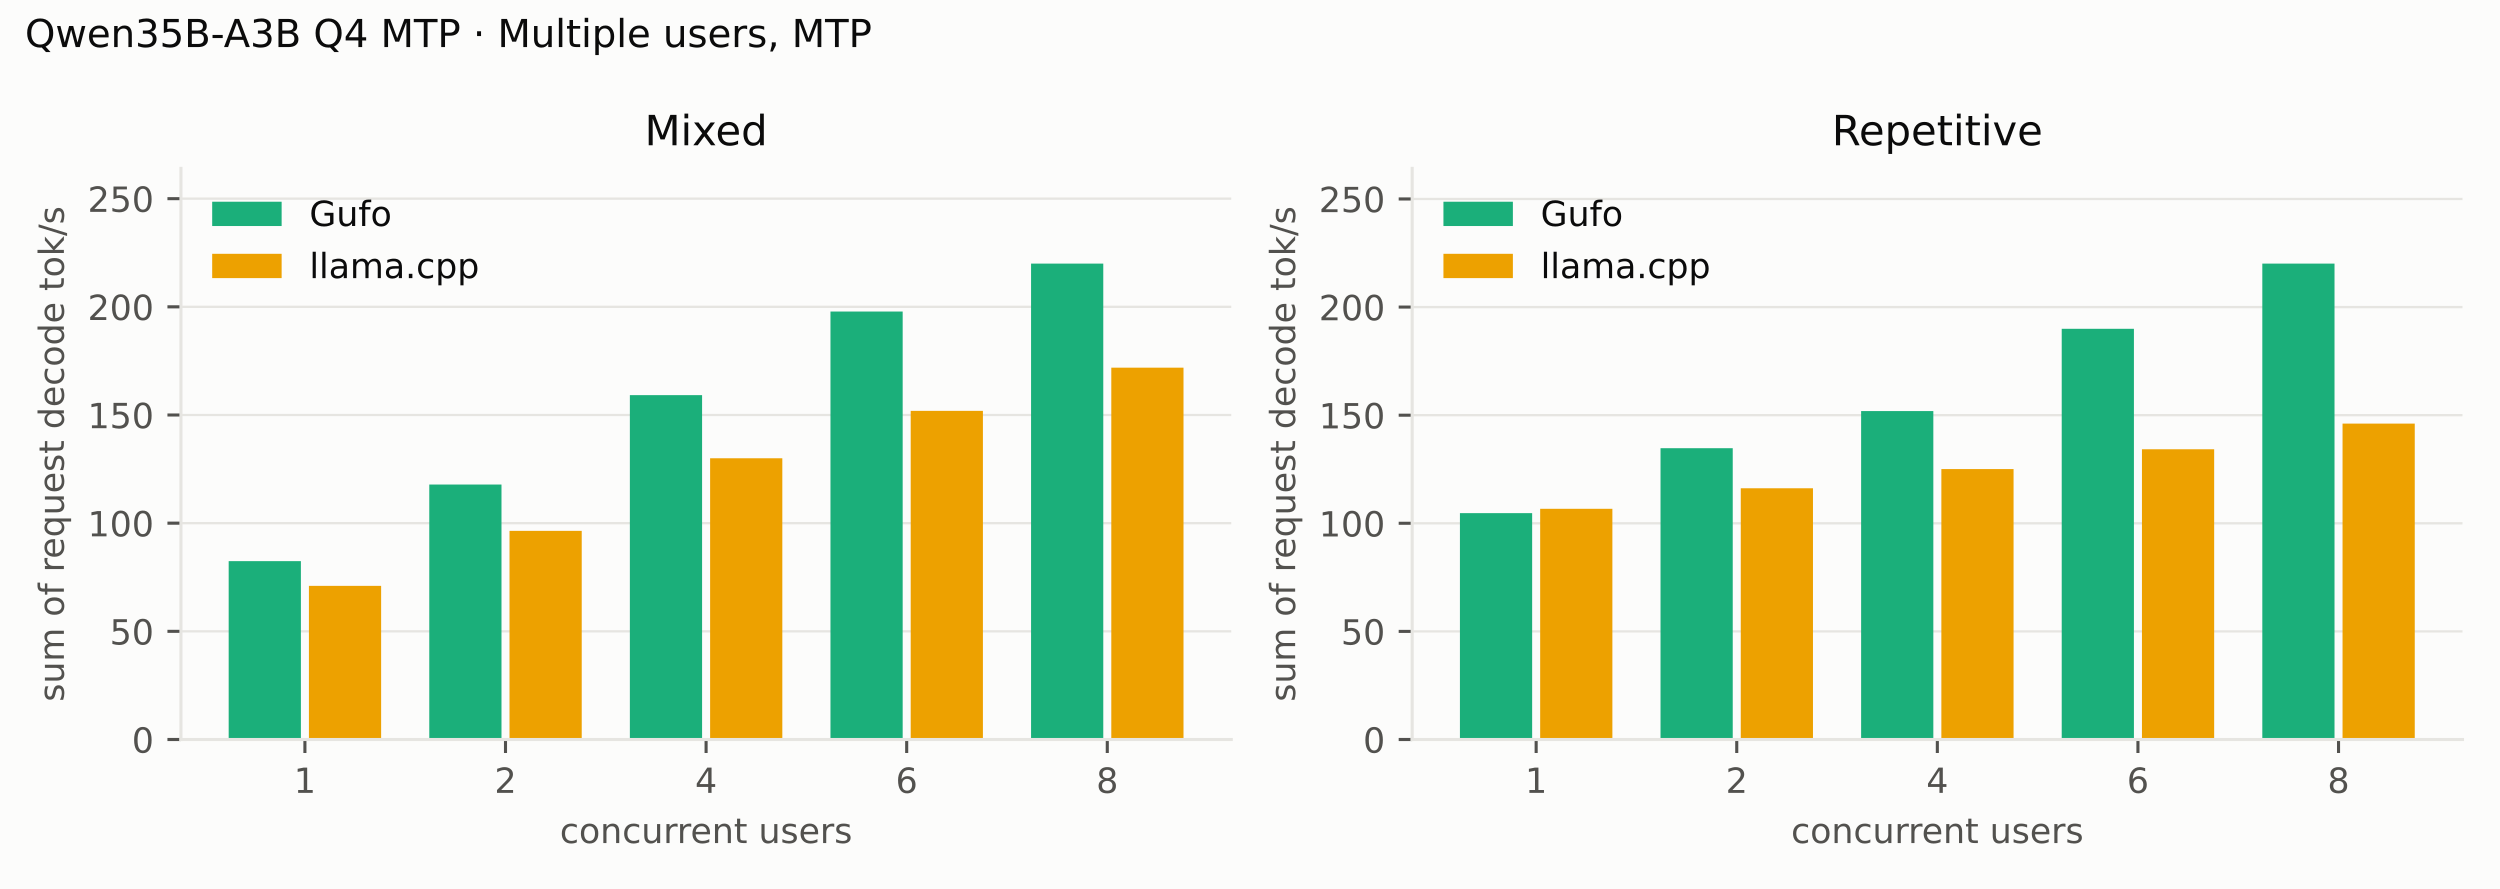
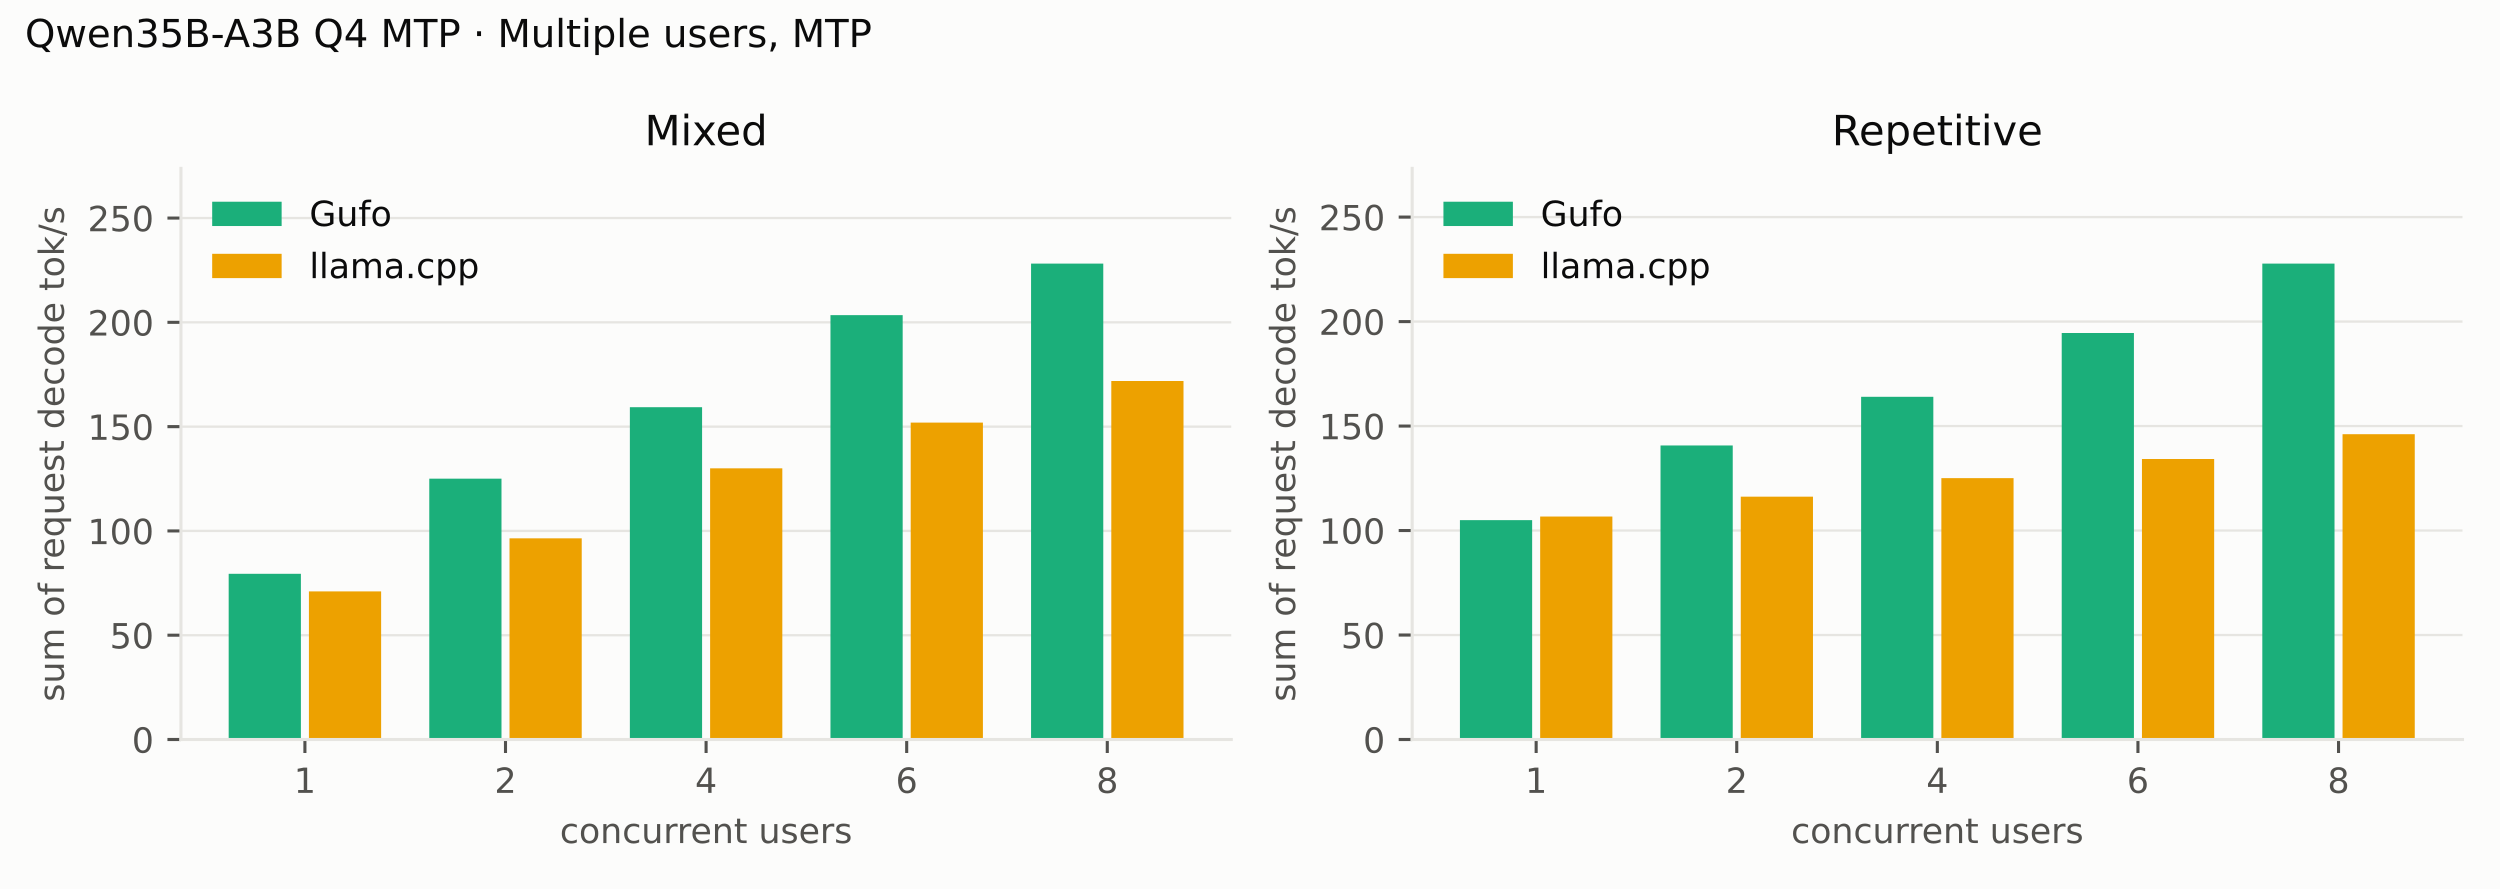
<svg xmlns="http://www.w3.org/2000/svg" xmlns:xlink="http://www.w3.org/1999/xlink" width="648pt" height="230.4pt" viewBox="0 0 648 230.4" version="1.1">
  <defs>
    <style type="text/css">*{stroke-linejoin: round; stroke-linecap: butt}</style>
  </defs>
  <g id="figure_1">
    <g id="patch_1">
      <path d="M 0 230.4 L 648 230.4 L 648 0 L 0 0 z " style="fill: #fcfcfb" />
    </g>
    <g id="axes_1">
      <g id="patch_2">
        <path d="M 46.899 191.68 L 319.14 191.68 L 319.14 43.647 L 46.899 43.647 z " style="fill: #fcfcfb" />
      </g>
      <g id="matplotlib.axis_1">
        <g id="xtick_1">
          <g id="line2d_1">
            <defs>
              <path id="m1ebf051f68" d="M 0 0 L 0 3.5 " style="stroke: #52514e; stroke-width: 0.8" />
            </defs>
            <g>
              <use xlink:href="#m1ebf051f68" x="79.032" y="191.68" style="fill: #52514e; stroke: #52514e; stroke-width: 0.8" />
            </g>
          </g>
          <g id="text_1">
            <text style="font-size: 9px; font-family: 'DejaVu Sans', 'Bitstream Vera Sans', 'Computer Modern Sans Serif', 'Lucida Grande', 'Verdana', 'Geneva', 'Lucid', 'Arial', 'Helvetica', 'Avant Garde', sans-serif; text-anchor: middle; fill: #52514e" x="79.032" y="205.518" transform="rotate(-0 79.03174 205.5179)">1</text>
          </g>
        </g>
        <g id="xtick_2">
          <g id="line2d_2">
            <g>
              <use xlink:href="#m1ebf051f68" x="131.026" y="191.68" style="fill: #52514e; stroke: #52514e; stroke-width: 0.8" />
            </g>
          </g>
          <g id="text_2">
            <text style="font-size: 9px; font-family: 'DejaVu Sans', 'Bitstream Vera Sans', 'Computer Modern Sans Serif', 'Lucida Grande', 'Verdana', 'Geneva', 'Lucid', 'Arial', 'Helvetica', 'Avant Garde', sans-serif; text-anchor: middle; fill: #52514e" x="131.026" y="205.518" transform="rotate(-0 131.0257 205.5179)">2</text>
          </g>
        </g>
        <g id="xtick_3">
          <g id="line2d_3">
            <g>
              <use xlink:href="#m1ebf051f68" x="183.02" y="191.68" style="fill: #52514e; stroke: #52514e; stroke-width: 0.8" />
            </g>
          </g>
          <g id="text_3">
            <text style="font-size: 9px; font-family: 'DejaVu Sans', 'Bitstream Vera Sans', 'Computer Modern Sans Serif', 'Lucida Grande', 'Verdana', 'Geneva', 'Lucid', 'Arial', 'Helvetica', 'Avant Garde', sans-serif; text-anchor: middle; fill: #52514e" x="183.02" y="205.518" transform="rotate(-0 183.0197 205.5179)">4</text>
          </g>
        </g>
        <g id="xtick_4">
          <g id="line2d_4">
            <g>
              <use xlink:href="#m1ebf051f68" x="235.014" y="191.68" style="fill: #52514e; stroke: #52514e; stroke-width: 0.8" />
            </g>
          </g>
          <g id="text_4">
            <text style="font-size: 9px; font-family: 'DejaVu Sans', 'Bitstream Vera Sans', 'Computer Modern Sans Serif', 'Lucida Grande', 'Verdana', 'Geneva', 'Lucid', 'Arial', 'Helvetica', 'Avant Garde', sans-serif; text-anchor: middle; fill: #52514e" x="235.014" y="205.518" transform="rotate(-0 235.0137 205.5179)">6</text>
          </g>
        </g>
        <g id="xtick_5">
          <g id="line2d_5">
            <g>
              <use xlink:href="#m1ebf051f68" x="287.008" y="191.68" style="fill: #52514e; stroke: #52514e; stroke-width: 0.8" />
            </g>
          </g>
          <g id="text_5">
            <text style="font-size: 9px; font-family: 'DejaVu Sans', 'Bitstream Vera Sans', 'Computer Modern Sans Serif', 'Lucida Grande', 'Verdana', 'Geneva', 'Lucid', 'Arial', 'Helvetica', 'Avant Garde', sans-serif; text-anchor: middle; fill: #52514e" x="287.008" y="205.518" transform="rotate(-0 287.0077 205.5179)">8</text>
          </g>
        </g>
        <g id="text_6">
          <text style="font-size: 9px; font-family: 'DejaVu Sans', 'Bitstream Vera Sans', 'Computer Modern Sans Serif', 'Lucida Grande', 'Verdana', 'Geneva', 'Lucid', 'Arial', 'Helvetica', 'Avant Garde', sans-serif; text-anchor: middle; fill: #52514e" x="183.02" y="218.518" transform="rotate(-0 183.0197 218.5179)">concurrent users</text>
        </g>
      </g>
      <g id="matplotlib.axis_2">
        <g id="ytick_1">
          <g id="line2d_6">
            <path d="M 46.899 191.68 L 319.14 191.68 " clip-path="url(#p1bdd1d52e2)" style="fill: none; stroke: #e6e5e1; stroke-width: 0.6; stroke-linecap: square" />
          </g>
          <g id="line2d_7">
            <defs>
              <path id="m680e5b1e24" d="M 0 0 L -3.5 0 " style="stroke: #52514e; stroke-width: 0.8" />
            </defs>
            <g>
              <use xlink:href="#m680e5b1e24" x="46.899" y="191.68" style="fill: #52514e; stroke: #52514e; stroke-width: 0.8" />
            </g>
          </g>
          <g id="text_7">
            <text style="font-size: 9px; font-family: 'DejaVu Sans', 'Bitstream Vera Sans', 'Computer Modern Sans Serif', 'Lucida Grande', 'Verdana', 'Geneva', 'Lucid', 'Arial', 'Helvetica', 'Avant Garde', sans-serif; text-anchor: end; fill: #52514e" x="39.899" y="195.099" transform="rotate(-0 39.89945 195.0989)">0</text>
          </g>
        </g>
        <g id="ytick_2">
          <g id="line2d_8">
-             <path d="M 46.899 163.642 L 319.14 163.642 " clip-path="url(#p1bdd1d52e2)" style="fill: none; stroke: #e6e5e1; stroke-width: 0.6; stroke-linecap: square" />
+             <path d="M 46.899 164.647 L 319.14 164.647 " clip-path="url(#p1bdd1d52e2)" style="fill: none; stroke: #e6e5e1; stroke-width: 0.6; stroke-linecap: square" />
          </g>
          <g id="line2d_9">
            <g>
-               <use xlink:href="#m680e5b1e24" x="46.899" y="163.642" style="fill: #52514e; stroke: #52514e; stroke-width: 0.8" />
+               <use xlink:href="#m680e5b1e24" x="46.899" y="164.647" style="fill: #52514e; stroke: #52514e; stroke-width: 0.8" />
            </g>
          </g>
          <g id="text_8">
-             <text style="font-size: 9px; font-family: 'DejaVu Sans', 'Bitstream Vera Sans', 'Computer Modern Sans Serif', 'Lucida Grande', 'Verdana', 'Geneva', 'Lucid', 'Arial', 'Helvetica', 'Avant Garde', sans-serif; text-anchor: end; fill: #52514e" x="39.899" y="167.061" transform="rotate(-0 39.89945 167.0611)">50</text>
+             <text style="font-size: 9px; font-family: 'DejaVu Sans', 'Bitstream Vera Sans', 'Computer Modern Sans Serif', 'Lucida Grande', 'Verdana', 'Geneva', 'Lucid', 'Arial', 'Helvetica', 'Avant Garde', sans-serif; text-anchor: end; fill: #52514e" x="39.899" y="168.066" transform="rotate(-0 39.89945 168.0663)">50</text>
          </g>
        </g>
        <g id="ytick_3">
          <g id="line2d_10">
-             <path d="M 46.899 135.604 L 319.14 135.604 " clip-path="url(#p1bdd1d52e2)" style="fill: none; stroke: #e6e5e1; stroke-width: 0.6; stroke-linecap: square" />
+             <path d="M 46.899 137.615 L 319.14 137.615 " clip-path="url(#p1bdd1d52e2)" style="fill: none; stroke: #e6e5e1; stroke-width: 0.6; stroke-linecap: square" />
          </g>
          <g id="line2d_11">
            <g>
-               <use xlink:href="#m680e5b1e24" x="46.899" y="135.604" style="fill: #52514e; stroke: #52514e; stroke-width: 0.8" />
+               <use xlink:href="#m680e5b1e24" x="46.899" y="137.615" style="fill: #52514e; stroke: #52514e; stroke-width: 0.8" />
            </g>
          </g>
          <g id="text_9">
-             <text style="font-size: 9px; font-family: 'DejaVu Sans', 'Bitstream Vera Sans', 'Computer Modern Sans Serif', 'Lucida Grande', 'Verdana', 'Geneva', 'Lucid', 'Arial', 'Helvetica', 'Avant Garde', sans-serif; text-anchor: end; fill: #52514e" x="39.899" y="139.023" transform="rotate(-0 39.89945 139.0233)">100</text>
+             <text style="font-size: 9px; font-family: 'DejaVu Sans', 'Bitstream Vera Sans', 'Computer Modern Sans Serif', 'Lucida Grande', 'Verdana', 'Geneva', 'Lucid', 'Arial', 'Helvetica', 'Avant Garde', sans-serif; text-anchor: end; fill: #52514e" x="39.899" y="141.034" transform="rotate(-0 39.89945 141.0337)">100</text>
          </g>
        </g>
        <g id="ytick_4">
          <g id="line2d_12">
-             <path d="M 46.899 107.567 L 319.14 107.567 " clip-path="url(#p1bdd1d52e2)" style="fill: none; stroke: #e6e5e1; stroke-width: 0.6; stroke-linecap: square" />
+             <path d="M 46.899 110.582 L 319.14 110.582 " clip-path="url(#p1bdd1d52e2)" style="fill: none; stroke: #e6e5e1; stroke-width: 0.6; stroke-linecap: square" />
          </g>
          <g id="line2d_13">
            <g>
-               <use xlink:href="#m680e5b1e24" x="46.899" y="107.567" style="fill: #52514e; stroke: #52514e; stroke-width: 0.8" />
+               <use xlink:href="#m680e5b1e24" x="46.899" y="110.582" style="fill: #52514e; stroke: #52514e; stroke-width: 0.8" />
            </g>
          </g>
          <g id="text_10">
-             <text style="font-size: 9px; font-family: 'DejaVu Sans', 'Bitstream Vera Sans', 'Computer Modern Sans Serif', 'Lucida Grande', 'Verdana', 'Geneva', 'Lucid', 'Arial', 'Helvetica', 'Avant Garde', sans-serif; text-anchor: end; fill: #52514e" x="39.899" y="110.986" transform="rotate(-0 39.89945 110.9855)">150</text>
+             <text style="font-size: 9px; font-family: 'DejaVu Sans', 'Bitstream Vera Sans', 'Computer Modern Sans Serif', 'Lucida Grande', 'Verdana', 'Geneva', 'Lucid', 'Arial', 'Helvetica', 'Avant Garde', sans-serif; text-anchor: end; fill: #52514e" x="39.899" y="114.001" transform="rotate(-0 39.89945 114.001)">150</text>
          </g>
        </g>
        <g id="ytick_5">
          <g id="line2d_14">
-             <path d="M 46.899 79.529 L 319.14 79.529 " clip-path="url(#p1bdd1d52e2)" style="fill: none; stroke: #e6e5e1; stroke-width: 0.6; stroke-linecap: square" />
+             <path d="M 46.899 83.549 L 319.14 83.549 " clip-path="url(#p1bdd1d52e2)" style="fill: none; stroke: #e6e5e1; stroke-width: 0.6; stroke-linecap: square" />
          </g>
          <g id="line2d_15">
            <g>
-               <use xlink:href="#m680e5b1e24" x="46.899" y="79.529" style="fill: #52514e; stroke: #52514e; stroke-width: 0.8" />
+               <use xlink:href="#m680e5b1e24" x="46.899" y="83.549" style="fill: #52514e; stroke: #52514e; stroke-width: 0.8" />
            </g>
          </g>
          <g id="text_11">
-             <text style="font-size: 9px; font-family: 'DejaVu Sans', 'Bitstream Vera Sans', 'Computer Modern Sans Serif', 'Lucida Grande', 'Verdana', 'Geneva', 'Lucid', 'Arial', 'Helvetica', 'Avant Garde', sans-serif; text-anchor: end; fill: #52514e" x="39.899" y="82.948" transform="rotate(-0 39.89945 82.94771)">200</text>
+             <text style="font-size: 9px; font-family: 'DejaVu Sans', 'Bitstream Vera Sans', 'Computer Modern Sans Serif', 'Lucida Grande', 'Verdana', 'Geneva', 'Lucid', 'Arial', 'Helvetica', 'Avant Garde', sans-serif; text-anchor: end; fill: #52514e" x="39.899" y="86.968" transform="rotate(-0 39.89945 86.96838)">200</text>
          </g>
        </g>
        <g id="ytick_6">
          <g id="line2d_16">
-             <path d="M 46.899 51.491 L 319.14 51.491 " clip-path="url(#p1bdd1d52e2)" style="fill: none; stroke: #e6e5e1; stroke-width: 0.6; stroke-linecap: square" />
+             <path d="M 46.899 56.517 L 319.14 56.517 " clip-path="url(#p1bdd1d52e2)" style="fill: none; stroke: #e6e5e1; stroke-width: 0.6; stroke-linecap: square" />
          </g>
          <g id="line2d_17">
            <g>
-               <use xlink:href="#m680e5b1e24" x="46.899" y="51.491" style="fill: #52514e; stroke: #52514e; stroke-width: 0.8" />
+               <use xlink:href="#m680e5b1e24" x="46.899" y="56.517" style="fill: #52514e; stroke: #52514e; stroke-width: 0.8" />
            </g>
          </g>
          <g id="text_12">
-             <text style="font-size: 9px; font-family: 'DejaVu Sans', 'Bitstream Vera Sans', 'Computer Modern Sans Serif', 'Lucida Grande', 'Verdana', 'Geneva', 'Lucid', 'Arial', 'Helvetica', 'Avant Garde', sans-serif; text-anchor: end; fill: #52514e" x="39.899" y="54.91" transform="rotate(-0 39.89945 54.9099)">250</text>
+             <text style="font-size: 9px; font-family: 'DejaVu Sans', 'Bitstream Vera Sans', 'Computer Modern Sans Serif', 'Lucida Grande', 'Verdana', 'Geneva', 'Lucid', 'Arial', 'Helvetica', 'Avant Garde', sans-serif; text-anchor: end; fill: #52514e" x="39.899" y="59.936" transform="rotate(-0 39.89945 59.93574)">250</text>
          </g>
        </g>
        <g id="text_13">
          <text style="font-size: 9px; font-family: 'DejaVu Sans', 'Bitstream Vera Sans', 'Computer Modern Sans Serif', 'Lucida Grande', 'Verdana', 'Geneva', 'Lucid', 'Arial', 'Helvetica', 'Avant Garde', sans-serif; text-anchor: middle; fill: #52514e" x="16.559" y="117.664" transform="rotate(-90 16.55859 117.6635)">sum of request decode tok/s</text>
        </g>
      </g>
      <g id="patch_3">
-         <path d="M 59.274 191.68 L 77.992 191.68 L 77.992 145.446 L 59.274 145.446 z " clip-path="url(#p1bdd1d52e2)" style="fill: #1baf7a" />
+         <path d="M 59.274 191.68 L 77.992 191.68 L 77.992 148.725 L 59.274 148.725 z " clip-path="url(#p1bdd1d52e2)" style="fill: #1baf7a" />
      </g>
      <g id="patch_4">
-         <path d="M 111.268 191.68 L 129.986 191.68 L 129.986 125.584 L 111.268 125.584 z " clip-path="url(#p1bdd1d52e2)" style="fill: #1baf7a" />
+         <path d="M 111.268 191.68 L 129.986 191.68 L 129.986 124.071 L 111.268 124.071 z " clip-path="url(#p1bdd1d52e2)" style="fill: #1baf7a" />
      </g>
      <g id="patch_5">
-         <path d="M 163.262 191.68 L 181.98 191.68 L 181.98 102.413 L 163.262 102.413 z " clip-path="url(#p1bdd1d52e2)" style="fill: #1baf7a" />
+         <path d="M 163.262 191.68 L 181.98 191.68 L 181.98 105.554 L 163.262 105.554 z " clip-path="url(#p1bdd1d52e2)" style="fill: #1baf7a" />
      </g>
      <g id="patch_6">
-         <path d="M 215.256 191.68 L 233.974 191.68 L 233.974 80.751 L 215.256 80.751 z " clip-path="url(#p1bdd1d52e2)" style="fill: #1baf7a" />
+         <path d="M 215.256 191.68 L 233.974 191.68 L 233.974 81.679 L 215.256 81.679 z " clip-path="url(#p1bdd1d52e2)" style="fill: #1baf7a" />
      </g>
      <g id="patch_7">
        <path d="M 267.25 191.68 L 285.968 191.68 L 285.968 68.319 L 267.25 68.319 z " clip-path="url(#p1bdd1d52e2)" style="fill: #1baf7a" />
      </g>
      <g id="patch_8">
-         <path d="M 80.072 191.68 L 98.789 191.68 L 98.789 151.861 L 80.072 151.861 z " clip-path="url(#p1bdd1d52e2)" style="fill: #eda100" />
+         <path d="M 80.072 191.68 L 98.789 191.68 L 98.789 153.288 L 80.072 153.288 z " clip-path="url(#p1bdd1d52e2)" style="fill: #eda100" />
      </g>
      <g id="patch_9">
-         <path d="M 132.066 191.68 L 150.783 191.68 L 150.783 137.601 L 132.066 137.601 z " clip-path="url(#p1bdd1d52e2)" style="fill: #eda100" />
+         <path d="M 132.066 191.68 L 150.783 191.68 L 150.783 139.539 L 132.066 139.539 z " clip-path="url(#p1bdd1d52e2)" style="fill: #eda100" />
      </g>
      <g id="patch_10">
-         <path d="M 184.06 191.68 L 202.777 191.68 L 202.777 118.782 L 184.06 118.782 z " clip-path="url(#p1bdd1d52e2)" style="fill: #eda100" />
+         <path d="M 184.06 191.68 L 202.777 191.68 L 202.777 121.395 L 184.06 121.395 z " clip-path="url(#p1bdd1d52e2)" style="fill: #eda100" />
      </g>
      <g id="patch_11">
-         <path d="M 236.054 191.68 L 254.771 191.68 L 254.771 106.49 L 236.054 106.49 z " clip-path="url(#p1bdd1d52e2)" style="fill: #eda100" />
+         <path d="M 236.054 191.68 L 254.771 191.68 L 254.771 109.544 L 236.054 109.544 z " clip-path="url(#p1bdd1d52e2)" style="fill: #eda100" />
      </g>
      <g id="patch_12">
-         <path d="M 288.048 191.68 L 306.765 191.68 L 306.765 95.308 L 288.048 95.308 z " clip-path="url(#p1bdd1d52e2)" style="fill: #eda100" />
+         <path d="M 288.048 191.68 L 306.765 191.68 L 306.765 98.763 L 288.048 98.763 z " clip-path="url(#p1bdd1d52e2)" style="fill: #eda100" />
      </g>
      <g id="patch_13">
        <path d="M 46.899 191.68 L 46.899 43.647 " style="fill: none; stroke: #e6e5e1; stroke-width: 0.8; stroke-linejoin: miter; stroke-linecap: square" />
      </g>
      <g id="patch_14">
        <path d="M 46.899 191.68 L 319.14 191.68 " style="fill: none; stroke: #e6e5e1; stroke-width: 0.8; stroke-linejoin: miter; stroke-linecap: square" />
      </g>
      <g id="text_14">
        <text style="font-size: 10.8px; font-family: 'DejaVu Sans', 'Bitstream Vera Sans', 'Computer Modern Sans Serif', 'Lucida Grande', 'Verdana', 'Geneva', 'Lucid', 'Arial', 'Helvetica', 'Avant Garde', sans-serif; text-anchor: middle; fill: #0b0b0b" x="183.02" y="37.647" transform="rotate(-0 183.0197 37.64709)">Mixed</text>
      </g>
      <g id="legend_1">
        <g id="patch_15">
          <path d="M 54.999 58.586 L 72.999 58.586 L 72.999 52.286 L 54.999 52.286 z " style="fill: #1baf7a" />
        </g>
        <g id="text_15">
          <text style="font-size: 9px; font-family: 'DejaVu Sans', 'Bitstream Vera Sans', 'Computer Modern Sans Serif', 'Lucida Grande', 'Verdana', 'Geneva', 'Lucid', 'Arial', 'Helvetica', 'Avant Garde', sans-serif; text-anchor: start; fill: #0b0b0b" x="80.199" y="58.586" transform="rotate(-0 80.19945 58.58569)">Gufo</text>
        </g>
        <g id="patch_16">
          <path d="M 54.999 72.086 L 72.999 72.086 L 72.999 65.786 L 54.999 65.786 z " style="fill: #eda100" />
        </g>
        <g id="text_16">
          <text style="font-size: 9px; font-family: 'DejaVu Sans', 'Bitstream Vera Sans', 'Computer Modern Sans Serif', 'Lucida Grande', 'Verdana', 'Geneva', 'Lucid', 'Arial', 'Helvetica', 'Avant Garde', sans-serif; text-anchor: start; fill: #0b0b0b" x="80.199" y="72.086" transform="rotate(-0 80.19945 72.08639)">llama.cpp</text>
        </g>
      </g>
    </g>
    <g id="axes_2">
      <g id="patch_17">
        <path d="M 366.039 191.68 L 638.28 191.68 L 638.28 43.647 L 366.039 43.647 z " style="fill: #fcfcfb" />
      </g>
      <g id="matplotlib.axis_3">
        <g id="xtick_6">
          <g id="line2d_18">
            <g>
              <use xlink:href="#m1ebf051f68" x="398.172" y="191.68" style="fill: #52514e; stroke: #52514e; stroke-width: 0.8" />
            </g>
          </g>
          <g id="text_17">
            <text style="font-size: 9px; font-family: 'DejaVu Sans', 'Bitstream Vera Sans', 'Computer Modern Sans Serif', 'Lucida Grande', 'Verdana', 'Geneva', 'Lucid', 'Arial', 'Helvetica', 'Avant Garde', sans-serif; text-anchor: middle; fill: #52514e" x="398.172" y="205.518" transform="rotate(-0 398.1717 205.5179)">1</text>
          </g>
        </g>
        <g id="xtick_7">
          <g id="line2d_19">
            <g>
              <use xlink:href="#m1ebf051f68" x="450.166" y="191.68" style="fill: #52514e; stroke: #52514e; stroke-width: 0.8" />
            </g>
          </g>
          <g id="text_18">
            <text style="font-size: 9px; font-family: 'DejaVu Sans', 'Bitstream Vera Sans', 'Computer Modern Sans Serif', 'Lucida Grande', 'Verdana', 'Geneva', 'Lucid', 'Arial', 'Helvetica', 'Avant Garde', sans-serif; text-anchor: middle; fill: #52514e" x="450.166" y="205.518" transform="rotate(-0 450.1657 205.5179)">2</text>
          </g>
        </g>
        <g id="xtick_8">
          <g id="line2d_20">
            <g>
              <use xlink:href="#m1ebf051f68" x="502.16" y="191.68" style="fill: #52514e; stroke: #52514e; stroke-width: 0.8" />
            </g>
          </g>
          <g id="text_19">
            <text style="font-size: 9px; font-family: 'DejaVu Sans', 'Bitstream Vera Sans', 'Computer Modern Sans Serif', 'Lucida Grande', 'Verdana', 'Geneva', 'Lucid', 'Arial', 'Helvetica', 'Avant Garde', sans-serif; text-anchor: middle; fill: #52514e" x="502.16" y="205.518" transform="rotate(-0 502.1597 205.5179)">4</text>
          </g>
        </g>
        <g id="xtick_9">
          <g id="line2d_21">
            <g>
              <use xlink:href="#m1ebf051f68" x="554.154" y="191.68" style="fill: #52514e; stroke: #52514e; stroke-width: 0.8" />
            </g>
          </g>
          <g id="text_20">
            <text style="font-size: 9px; font-family: 'DejaVu Sans', 'Bitstream Vera Sans', 'Computer Modern Sans Serif', 'Lucida Grande', 'Verdana', 'Geneva', 'Lucid', 'Arial', 'Helvetica', 'Avant Garde', sans-serif; text-anchor: middle; fill: #52514e" x="554.154" y="205.518" transform="rotate(-0 554.1537 205.5179)">6</text>
          </g>
        </g>
        <g id="xtick_10">
          <g id="line2d_22">
            <g>
              <use xlink:href="#m1ebf051f68" x="606.148" y="191.68" style="fill: #52514e; stroke: #52514e; stroke-width: 0.8" />
            </g>
          </g>
          <g id="text_21">
            <text style="font-size: 9px; font-family: 'DejaVu Sans', 'Bitstream Vera Sans', 'Computer Modern Sans Serif', 'Lucida Grande', 'Verdana', 'Geneva', 'Lucid', 'Arial', 'Helvetica', 'Avant Garde', sans-serif; text-anchor: middle; fill: #52514e" x="606.148" y="205.518" transform="rotate(-0 606.1477 205.5179)">8</text>
          </g>
        </g>
        <g id="text_22">
          <text style="font-size: 9px; font-family: 'DejaVu Sans', 'Bitstream Vera Sans', 'Computer Modern Sans Serif', 'Lucida Grande', 'Verdana', 'Geneva', 'Lucid', 'Arial', 'Helvetica', 'Avant Garde', sans-serif; text-anchor: middle; fill: #52514e" x="502.16" y="218.518" transform="rotate(-0 502.1597 218.5179)">concurrent users</text>
        </g>
      </g>
      <g id="matplotlib.axis_4">
        <g id="ytick_7">
          <g id="line2d_23">
            <path d="M 366.039 191.68 L 638.28 191.68 " clip-path="url(#pbed3e39741)" style="fill: none; stroke: #e6e5e1; stroke-width: 0.6; stroke-linecap: square" />
          </g>
          <g id="line2d_24">
            <g>
              <use xlink:href="#m680e5b1e24" x="366.039" y="191.68" style="fill: #52514e; stroke: #52514e; stroke-width: 0.8" />
            </g>
          </g>
          <g id="text_23">
            <text style="font-size: 9px; font-family: 'DejaVu Sans', 'Bitstream Vera Sans', 'Computer Modern Sans Serif', 'Lucida Grande', 'Verdana', 'Geneva', 'Lucid', 'Arial', 'Helvetica', 'Avant Garde', sans-serif; text-anchor: end; fill: #52514e" x="359.039" y="195.099" transform="rotate(-0 359.0395 195.0989)">0</text>
          </g>
        </g>
        <g id="ytick_8">
          <g id="line2d_25">
-             <path d="M 366.039 163.659 L 638.28 163.659 " clip-path="url(#pbed3e39741)" style="fill: none; stroke: #e6e5e1; stroke-width: 0.6; stroke-linecap: square" />
+             <path d="M 366.039 164.599 L 638.28 164.599 " clip-path="url(#pbed3e39741)" style="fill: none; stroke: #e6e5e1; stroke-width: 0.6; stroke-linecap: square" />
          </g>
          <g id="line2d_26">
            <g>
-               <use xlink:href="#m680e5b1e24" x="366.039" y="163.659" style="fill: #52514e; stroke: #52514e; stroke-width: 0.8" />
+               <use xlink:href="#m680e5b1e24" x="366.039" y="164.599" style="fill: #52514e; stroke: #52514e; stroke-width: 0.8" />
            </g>
          </g>
          <g id="text_24">
-             <text style="font-size: 9px; font-family: 'DejaVu Sans', 'Bitstream Vera Sans', 'Computer Modern Sans Serif', 'Lucida Grande', 'Verdana', 'Geneva', 'Lucid', 'Arial', 'Helvetica', 'Avant Garde', sans-serif; text-anchor: end; fill: #52514e" x="359.039" y="167.078" transform="rotate(-0 359.0395 167.0777)">50</text>
+             <text style="font-size: 9px; font-family: 'DejaVu Sans', 'Bitstream Vera Sans', 'Computer Modern Sans Serif', 'Lucida Grande', 'Verdana', 'Geneva', 'Lucid', 'Arial', 'Helvetica', 'Avant Garde', sans-serif; text-anchor: end; fill: #52514e" x="359.039" y="168.018" transform="rotate(-0 359.0395 168.0176)">50</text>
          </g>
        </g>
        <g id="ytick_9">
          <g id="line2d_27">
-             <path d="M 366.039 135.637 L 638.28 135.637 " clip-path="url(#pbed3e39741)" style="fill: none; stroke: #e6e5e1; stroke-width: 0.6; stroke-linecap: square" />
+             <path d="M 366.039 137.517 L 638.28 137.517 " clip-path="url(#pbed3e39741)" style="fill: none; stroke: #e6e5e1; stroke-width: 0.6; stroke-linecap: square" />
          </g>
          <g id="line2d_28">
            <g>
-               <use xlink:href="#m680e5b1e24" x="366.039" y="135.637" style="fill: #52514e; stroke: #52514e; stroke-width: 0.8" />
+               <use xlink:href="#m680e5b1e24" x="366.039" y="137.517" style="fill: #52514e; stroke: #52514e; stroke-width: 0.8" />
            </g>
          </g>
          <g id="text_25">
-             <text style="font-size: 9px; font-family: 'DejaVu Sans', 'Bitstream Vera Sans', 'Computer Modern Sans Serif', 'Lucida Grande', 'Verdana', 'Geneva', 'Lucid', 'Arial', 'Helvetica', 'Avant Garde', sans-serif; text-anchor: end; fill: #52514e" x="359.039" y="139.056" transform="rotate(-0 359.0395 139.0564)">100</text>
+             <text style="font-size: 9px; font-family: 'DejaVu Sans', 'Bitstream Vera Sans', 'Computer Modern Sans Serif', 'Lucida Grande', 'Verdana', 'Geneva', 'Lucid', 'Arial', 'Helvetica', 'Avant Garde', sans-serif; text-anchor: end; fill: #52514e" x="359.039" y="140.936" transform="rotate(-0 359.0395 140.9363)">100</text>
          </g>
        </g>
        <g id="ytick_10">
          <g id="line2d_29">
-             <path d="M 366.039 107.616 L 638.28 107.616 " clip-path="url(#pbed3e39741)" style="fill: none; stroke: #e6e5e1; stroke-width: 0.6; stroke-linecap: square" />
+             <path d="M 366.039 110.436 L 638.28 110.436 " clip-path="url(#pbed3e39741)" style="fill: none; stroke: #e6e5e1; stroke-width: 0.6; stroke-linecap: square" />
          </g>
          <g id="line2d_30">
            <g>
-               <use xlink:href="#m680e5b1e24" x="366.039" y="107.616" style="fill: #52514e; stroke: #52514e; stroke-width: 0.8" />
+               <use xlink:href="#m680e5b1e24" x="366.039" y="110.436" style="fill: #52514e; stroke: #52514e; stroke-width: 0.8" />
            </g>
          </g>
          <g id="text_26">
-             <text style="font-size: 9px; font-family: 'DejaVu Sans', 'Bitstream Vera Sans', 'Computer Modern Sans Serif', 'Lucida Grande', 'Verdana', 'Geneva', 'Lucid', 'Arial', 'Helvetica', 'Avant Garde', sans-serif; text-anchor: end; fill: #52514e" x="359.039" y="111.035" transform="rotate(-0 359.0395 111.0352)">150</text>
+             <text style="font-size: 9px; font-family: 'DejaVu Sans', 'Bitstream Vera Sans', 'Computer Modern Sans Serif', 'Lucida Grande', 'Verdana', 'Geneva', 'Lucid', 'Arial', 'Helvetica', 'Avant Garde', sans-serif; text-anchor: end; fill: #52514e" x="359.039" y="113.855" transform="rotate(-0 359.0395 113.855)">150</text>
          </g>
        </g>
        <g id="ytick_11">
          <g id="line2d_31">
-             <path d="M 366.039 79.595 L 638.28 79.595 " clip-path="url(#pbed3e39741)" style="fill: none; stroke: #e6e5e1; stroke-width: 0.6; stroke-linecap: square" />
+             <path d="M 366.039 83.355 L 638.28 83.355 " clip-path="url(#pbed3e39741)" style="fill: none; stroke: #e6e5e1; stroke-width: 0.6; stroke-linecap: square" />
          </g>
          <g id="line2d_32">
            <g>
-               <use xlink:href="#m680e5b1e24" x="366.039" y="79.595" style="fill: #52514e; stroke: #52514e; stroke-width: 0.8" />
+               <use xlink:href="#m680e5b1e24" x="366.039" y="83.355" style="fill: #52514e; stroke: #52514e; stroke-width: 0.8" />
            </g>
          </g>
          <g id="text_27">
-             <text style="font-size: 9px; font-family: 'DejaVu Sans', 'Bitstream Vera Sans', 'Computer Modern Sans Serif', 'Lucida Grande', 'Verdana', 'Geneva', 'Lucid', 'Arial', 'Helvetica', 'Avant Garde', sans-serif; text-anchor: end; fill: #52514e" x="359.039" y="83.014" transform="rotate(-0 359.0395 83.01394)">200</text>
+             <text style="font-size: 9px; font-family: 'DejaVu Sans', 'Bitstream Vera Sans', 'Computer Modern Sans Serif', 'Lucida Grande', 'Verdana', 'Geneva', 'Lucid', 'Arial', 'Helvetica', 'Avant Garde', sans-serif; text-anchor: end; fill: #52514e" x="359.039" y="86.774" transform="rotate(-0 359.0395 86.77373)">200</text>
          </g>
        </g>
        <g id="ytick_12">
          <g id="line2d_33">
-             <path d="M 366.039 51.574 L 638.28 51.574 " clip-path="url(#pbed3e39741)" style="fill: none; stroke: #e6e5e1; stroke-width: 0.6; stroke-linecap: square" />
+             <path d="M 366.039 56.273 L 638.28 56.273 " clip-path="url(#pbed3e39741)" style="fill: none; stroke: #e6e5e1; stroke-width: 0.6; stroke-linecap: square" />
          </g>
          <g id="line2d_34">
            <g>
-               <use xlink:href="#m680e5b1e24" x="366.039" y="51.574" style="fill: #52514e; stroke: #52514e; stroke-width: 0.8" />
+               <use xlink:href="#m680e5b1e24" x="366.039" y="56.273" style="fill: #52514e; stroke: #52514e; stroke-width: 0.8" />
            </g>
          </g>
          <g id="text_28">
-             <text style="font-size: 9px; font-family: 'DejaVu Sans', 'Bitstream Vera Sans', 'Computer Modern Sans Serif', 'Lucida Grande', 'Verdana', 'Geneva', 'Lucid', 'Arial', 'Helvetica', 'Avant Garde', sans-serif; text-anchor: end; fill: #52514e" x="359.039" y="54.993" transform="rotate(-0 359.0395 54.99269)">250</text>
+             <text style="font-size: 9px; font-family: 'DejaVu Sans', 'Bitstream Vera Sans', 'Computer Modern Sans Serif', 'Lucida Grande', 'Verdana', 'Geneva', 'Lucid', 'Arial', 'Helvetica', 'Avant Garde', sans-serif; text-anchor: end; fill: #52514e" x="359.039" y="59.692" transform="rotate(-0 359.0395 59.69243)">250</text>
          </g>
        </g>
        <g id="text_29">
          <text style="font-size: 9px; font-family: 'DejaVu Sans', 'Bitstream Vera Sans', 'Computer Modern Sans Serif', 'Lucida Grande', 'Verdana', 'Geneva', 'Lucid', 'Arial', 'Helvetica', 'Avant Garde', sans-serif; text-anchor: middle; fill: #52514e" x="335.699" y="117.664" transform="rotate(-90 335.6986 117.6635)">sum of request decode tok/s</text>
        </g>
      </g>
      <g id="patch_18">
-         <path d="M 378.414 191.68 L 397.132 191.68 L 397.132 133.009 L 378.414 133.009 z " clip-path="url(#pbed3e39741)" style="fill: #1baf7a" />
+         <path d="M 378.414 191.68 L 397.132 191.68 L 397.132 134.815 L 378.414 134.815 z " clip-path="url(#pbed3e39741)" style="fill: #1baf7a" />
      </g>
      <g id="patch_19">
-         <path d="M 430.408 191.68 L 449.126 191.68 L 449.126 116.174 L 430.408 116.174 z " clip-path="url(#pbed3e39741)" style="fill: #1baf7a" />
+         <path d="M 430.408 191.68 L 449.126 191.68 L 449.126 115.468 L 430.408 115.468 z " clip-path="url(#pbed3e39741)" style="fill: #1baf7a" />
      </g>
      <g id="patch_20">
-         <path d="M 482.402 191.68 L 501.12 191.68 L 501.12 106.546 L 482.402 106.546 z " clip-path="url(#pbed3e39741)" style="fill: #1baf7a" />
+         <path d="M 482.402 191.68 L 501.12 191.68 L 501.12 102.853 L 482.402 102.853 z " clip-path="url(#pbed3e39741)" style="fill: #1baf7a" />
      </g>
      <g id="patch_21">
-         <path d="M 534.396 191.68 L 553.114 191.68 L 553.114 85.233 L 534.396 85.233 z " clip-path="url(#pbed3e39741)" style="fill: #1baf7a" />
+         <path d="M 534.396 191.68 L 553.114 191.68 L 553.114 86.317 L 534.396 86.317 z " clip-path="url(#pbed3e39741)" style="fill: #1baf7a" />
      </g>
      <g id="patch_22">
        <path d="M 586.39 191.68 L 605.108 191.68 L 605.108 68.319 L 586.39 68.319 z " clip-path="url(#pbed3e39741)" style="fill: #1baf7a" />
      </g>
      <g id="patch_23">
-         <path d="M 399.212 191.68 L 417.929 191.68 L 417.929 131.888 L 399.212 131.888 z " clip-path="url(#pbed3e39741)" style="fill: #eda100" />
+         <path d="M 399.212 191.68 L 417.929 191.68 L 417.929 133.894 L 399.212 133.894 z " clip-path="url(#pbed3e39741)" style="fill: #eda100" />
      </g>
      <g id="patch_24">
-         <path d="M 451.206 191.68 L 469.923 191.68 L 469.923 126.559 L 451.206 126.559 z " clip-path="url(#pbed3e39741)" style="fill: #eda100" />
+         <path d="M 451.206 191.68 L 469.923 191.68 L 469.923 128.743 L 451.206 128.743 z " clip-path="url(#pbed3e39741)" style="fill: #eda100" />
      </g>
      <g id="patch_25">
-         <path d="M 503.2 191.68 L 521.917 191.68 L 521.917 121.576 L 503.2 121.576 z " clip-path="url(#pbed3e39741)" style="fill: #eda100" />
+         <path d="M 503.2 191.68 L 521.917 191.68 L 521.917 123.928 L 503.2 123.928 z " clip-path="url(#pbed3e39741)" style="fill: #eda100" />
      </g>
      <g id="patch_26">
-         <path d="M 555.194 191.68 L 573.911 191.68 L 573.911 116.449 L 555.194 116.449 z " clip-path="url(#pbed3e39741)" style="fill: #eda100" />
+         <path d="M 555.194 191.68 L 573.911 191.68 L 573.911 118.972 L 555.194 118.972 z " clip-path="url(#pbed3e39741)" style="fill: #eda100" />
      </g>
      <g id="patch_27">
-         <path d="M 607.188 191.68 L 625.905 191.68 L 625.905 109.802 L 607.188 109.802 z " clip-path="url(#pbed3e39741)" style="fill: #eda100" />
+         <path d="M 607.188 191.68 L 625.905 191.68 L 625.905 112.548 L 607.188 112.548 z " clip-path="url(#pbed3e39741)" style="fill: #eda100" />
      </g>
      <g id="patch_28">
        <path d="M 366.039 191.68 L 366.039 43.647 " style="fill: none; stroke: #e6e5e1; stroke-width: 0.8; stroke-linejoin: miter; stroke-linecap: square" />
      </g>
      <g id="patch_29">
        <path d="M 366.039 191.68 L 638.28 191.68 " style="fill: none; stroke: #e6e5e1; stroke-width: 0.8; stroke-linejoin: miter; stroke-linecap: square" />
      </g>
      <g id="text_30">
        <text style="font-size: 10.8px; font-family: 'DejaVu Sans', 'Bitstream Vera Sans', 'Computer Modern Sans Serif', 'Lucida Grande', 'Verdana', 'Geneva', 'Lucid', 'Arial', 'Helvetica', 'Avant Garde', sans-serif; text-anchor: middle; fill: #0b0b0b" x="502.16" y="37.647" transform="rotate(-0 502.1597 37.64709)">Repetitive</text>
      </g>
      <g id="legend_2">
        <g id="patch_30">
          <path d="M 374.139 58.586 L 392.139 58.586 L 392.139 52.286 L 374.139 52.286 z " style="fill: #1baf7a" />
        </g>
        <g id="text_31">
          <text style="font-size: 9px; font-family: 'DejaVu Sans', 'Bitstream Vera Sans', 'Computer Modern Sans Serif', 'Lucida Grande', 'Verdana', 'Geneva', 'Lucid', 'Arial', 'Helvetica', 'Avant Garde', sans-serif; text-anchor: start; fill: #0b0b0b" x="399.339" y="58.586" transform="rotate(-0 399.3395 58.58569)">Gufo</text>
        </g>
        <g id="patch_31">
          <path d="M 374.139 72.086 L 392.139 72.086 L 392.139 65.786 L 374.139 65.786 z " style="fill: #eda100" />
        </g>
        <g id="text_32">
          <text style="font-size: 9px; font-family: 'DejaVu Sans', 'Bitstream Vera Sans', 'Computer Modern Sans Serif', 'Lucida Grande', 'Verdana', 'Geneva', 'Lucid', 'Arial', 'Helvetica', 'Avant Garde', sans-serif; text-anchor: start; fill: #0b0b0b" x="399.339" y="72.086" transform="rotate(-0 399.3395 72.08639)">llama.cpp</text>
        </g>
      </g>
    </g>
    <g id="text_33">
      <text style="font-size: 10px; font-family: 'DejaVu Sans', 'Bitstream Vera Sans', 'Computer Modern Sans Serif', 'Lucida Grande', 'Verdana', 'Geneva', 'Lucid', 'Arial', 'Helvetica', 'Avant Garde', sans-serif; text-anchor: start; fill: #0b0b0b" x="6.48" y="12.206" transform="rotate(-0 6.48 12.20644)">Qwen35B-A3B Q4 MTP · Multiple users, MTP</text>
    </g>
  </g>
  <defs>
    <clipPath id="p1bdd1d52e2">
      <rect x="46.899" y="43.647" width="272.241" height="148.033" />
    </clipPath>
    <clipPath id="pbed3e39741">
      <rect x="366.039" y="43.647" width="272.241" height="148.033" />
    </clipPath>
  </defs>
</svg>
